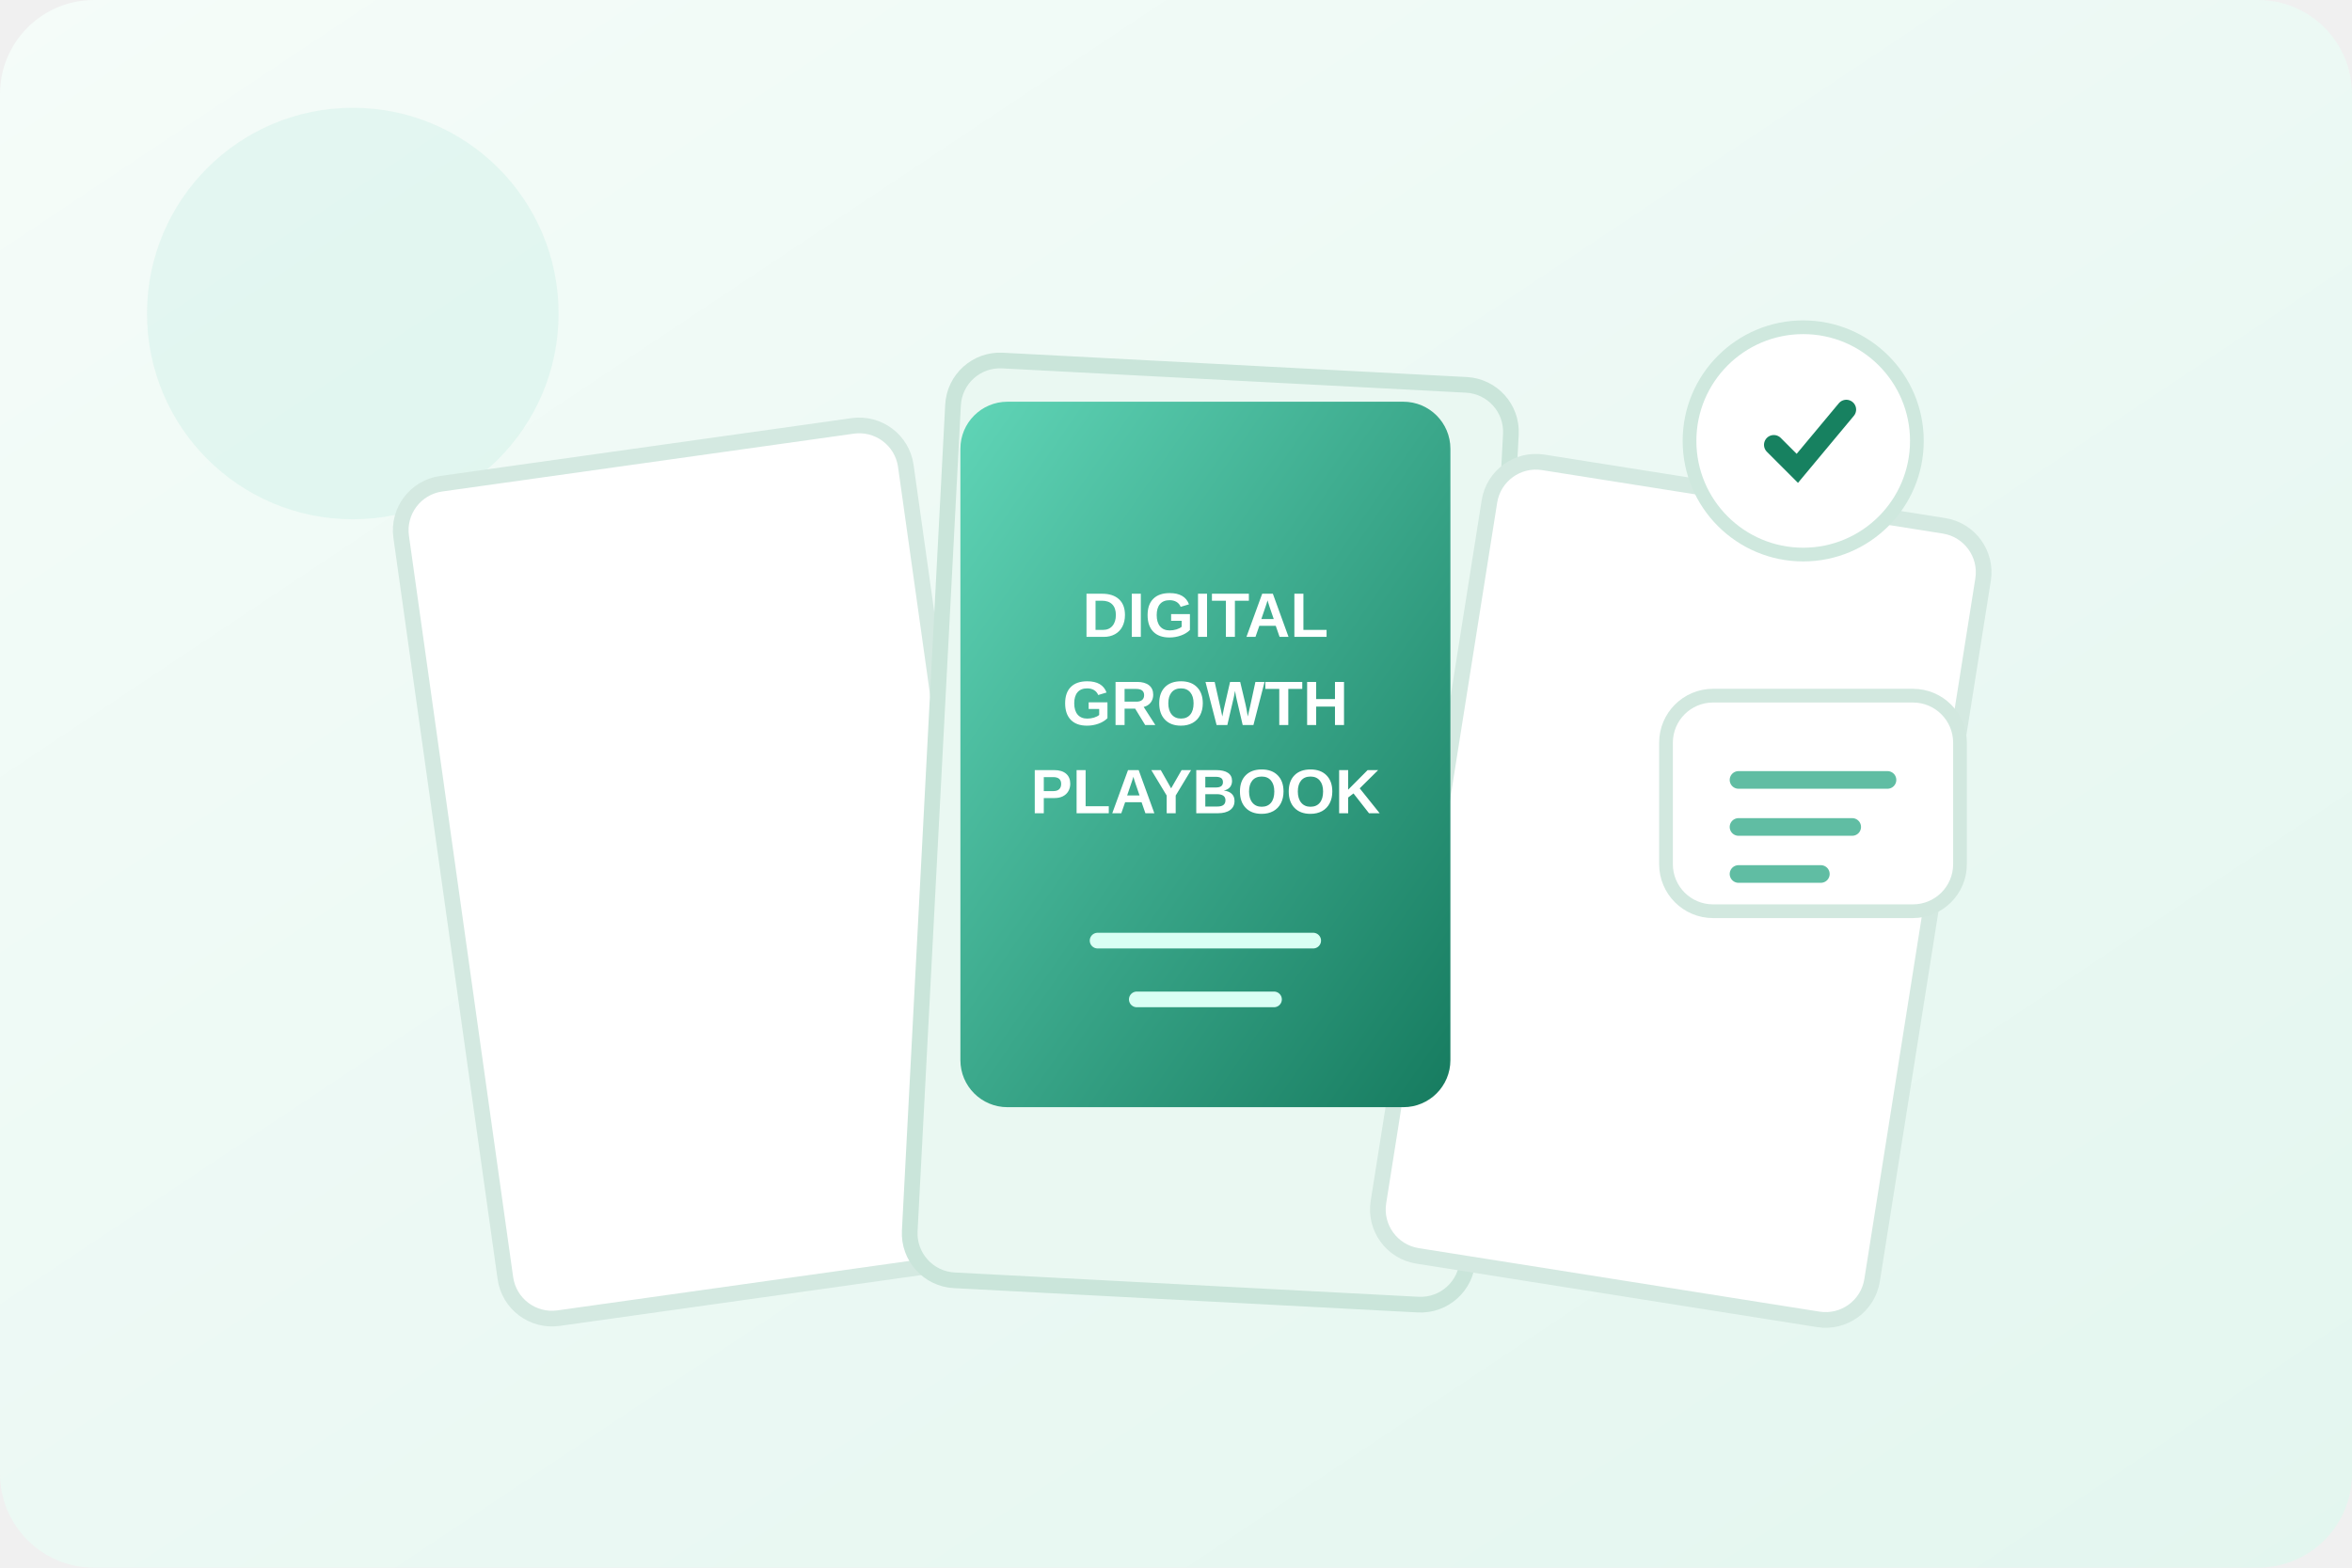
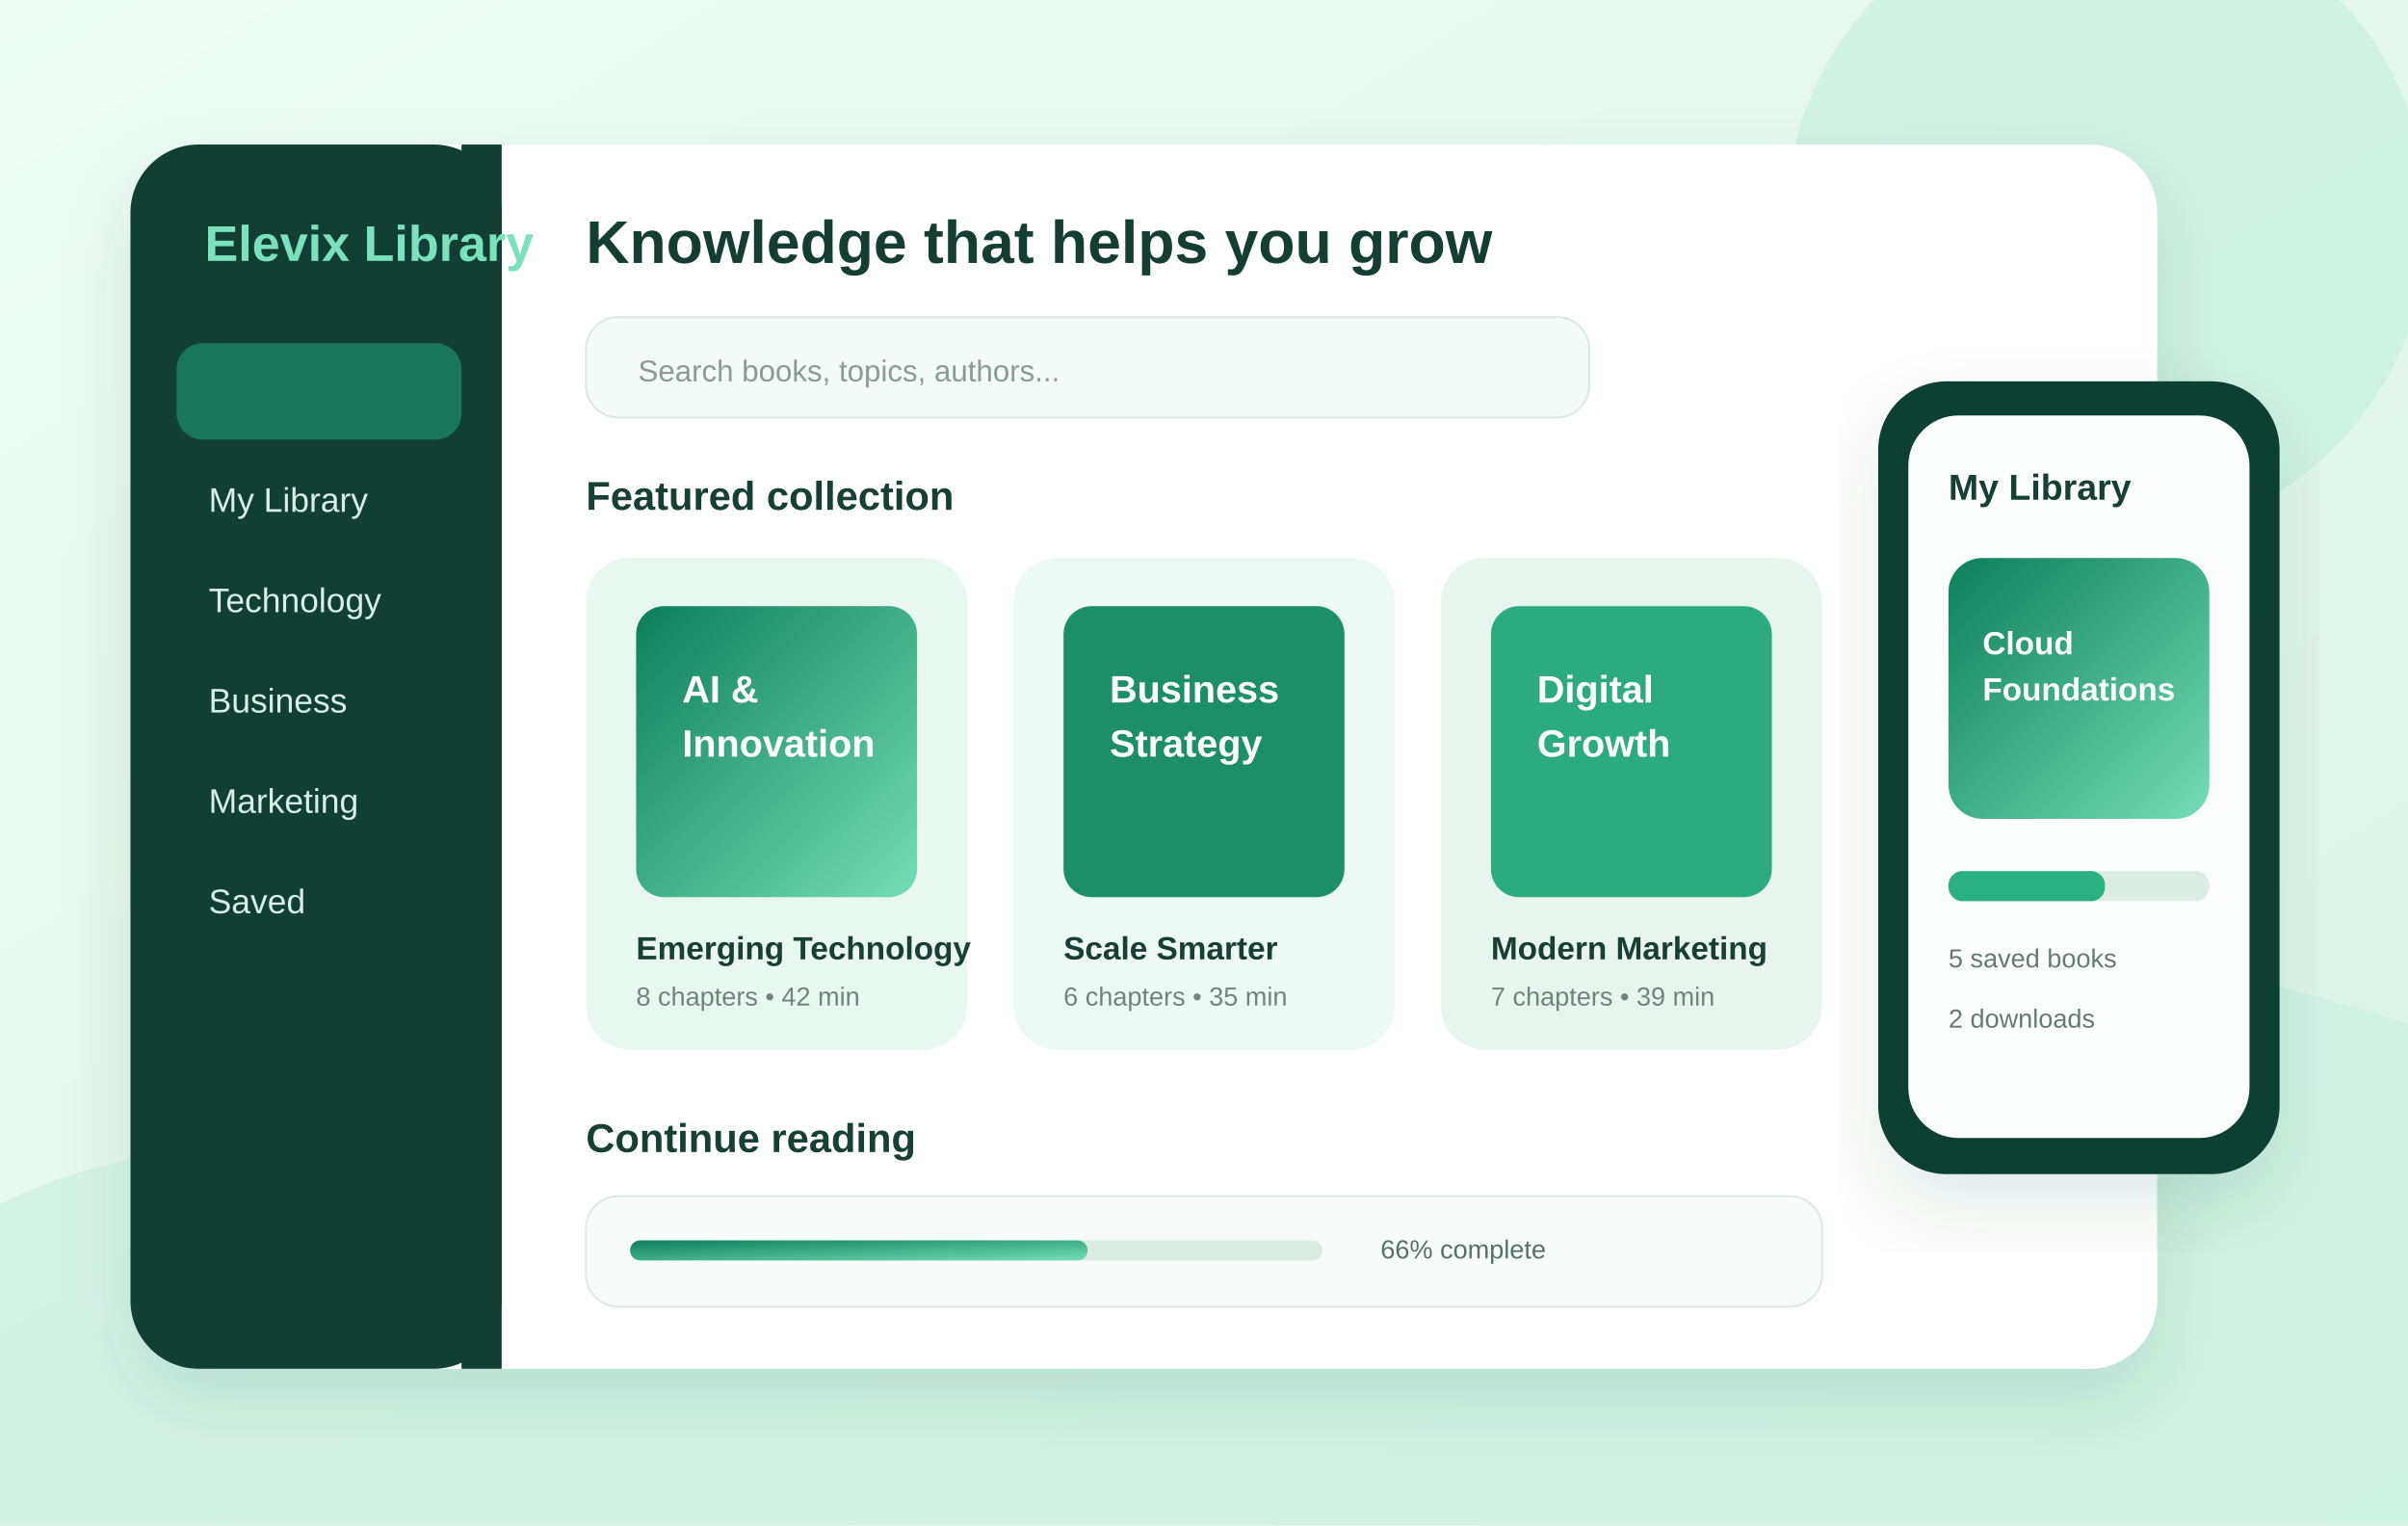
- <svg xmlns="http://www.w3.org/2000/svg" viewBox="0 0 1200 800">
+ <svg xmlns="http://www.w3.org/2000/svg" width="1200" height="760" viewBox="0 0 1200 760" role="img" aria-label="Digital ebook library dashboard concept">
  <defs>
-     <linearGradient id="g" x1="0" y1="0" x2="1" y2="1">
-       <stop stop-color="#f5fcf9" />
-       <stop offset="1" stop-color="#e3f6ef" />
+     <linearGradient id="bg2" x1="0" y1="0" x2="1" y2="1">
+       <stop stop-color="#effcf6" />
+       <stop offset="1" stop-color="#d8f4e7" />
    </linearGradient>
-     <linearGradient id="b" x1="0" y1="0" x2="1" y2="1">
-       <stop stop-color="#60d5b7" />
-       <stop offset="1" stop-color="#167b5f" />
+     <linearGradient id="g2" x1="0" y1="0" x2="1" y2="1">
+       <stop stop-color="#0c7f5a" />
+       <stop offset="1" stop-color="#74ddb7" />
    </linearGradient>
+     <filter id="s2">
+       <feDropShadow dx="0" dy="16" stdDeviation="18" flood-color="#0d513d" flood-opacity=".12" />
+     </filter>
  </defs>
-   <rect width="1200" height="800" rx="48" fill="url(#g)" />
-   <circle cx="180" cy="160" r="105" fill="#60d5b71a" />
-   <g transform="translate(230 165)">
-     <rect x="0" y="65" width="260" height="430" rx="24" fill="#fff" stroke="#d4e9e1" stroke-width="8" transform="rotate(-8 130 280)" />
-     <rect x="245" y="25" width="285" height="470" rx="24" fill="#eaf8f2" stroke="#cae5da" stroke-width="8" transform="rotate(3 390 260)" />
-     <rect x="500" y="85" width="255" height="410" rx="24" fill="#fff" stroke="#d4e9e1" stroke-width="8" transform="rotate(9 630 290)" />
+   <rect width="1200" height="760" fill="url(#bg2)" />
+   <path d="M0 600C180 510 310 690 500 610s320-220 700-100v250H0z" fill="#c8f0e1" opacity=".6" />
+   <circle cx="1050" cy="110" r="160" fill="#c1eedc" opacity=".6" />
+   <g filter="url(#s2)">
+     <rect x="65" y="72" width="1010" height="610" rx="34" fill="#fff" />
  </g>
-   <g transform="translate(490 205)">
-     <rect width="250" height="360" rx="24" fill="url(#b)" />
-     <text x="125" y="120" text-anchor="middle" font-family="Arial, sans-serif" font-size="32" font-weight="700" fill="#fff">DIGITAL</text>
-     <text x="125" y="165" text-anchor="middle" font-family="Arial, sans-serif" font-size="32" font-weight="700" fill="#fff">GROWTH</text>
-     <text x="125" y="210" text-anchor="middle" font-family="Arial, sans-serif" font-size="32" font-weight="700" fill="#fff">PLAYBOOK</text>
-     <path d="M70 275h110" stroke="#d9fff4" stroke-width="8" stroke-linecap="round" />
-     <path d="M90 305h70" stroke="#d9fff4" stroke-width="8" stroke-linecap="round" />
+   <rect x="65" y="72" width="185" height="610" rx="34" fill="#113f33" />
+   <rect x="230" y="72" width="20" height="610" fill="#113f33" />
+   <text x="102" y="130" fill="#7be1bc" font-family="Arial" font-size="25" font-weight="700">Elevix Library</text>
+   <g font-family="Arial" font-size="17" fill="#d8eee6">
+     <text x="104" y="205">Discover</text>
+     <text x="104" y="255">My Library</text>
+     <text x="104" y="305">Technology</text>
+     <text x="104" y="355">Business</text>
+     <text x="104" y="405">Marketing</text>
+     <text x="104" y="455">Saved</text>
  </g>
-   <g transform="translate(920 225)">
-     <circle cx="0" cy="0" r="58" fill="#fff" stroke="#cfe8de" stroke-width="7" />
-     <path d="M-15 2l12 12 25-30" fill="none" stroke="#178160" stroke-width="10" stroke-linecap="round" />
+   <rect x="88" y="171" width="142" height="48" rx="13" fill="#1a765b" />
+   <text x="292" y="131" font-family="Arial" font-size="30" font-weight="700" fill="#153e32">Knowledge that helps you grow</text>
+   <rect x="292" y="158" width="500" height="50" rx="16" fill="#f4faf7" stroke="#dbe9e3" />
+   <text x="318" y="190" font-family="Arial" font-size="15" fill="#8a9a94">Search books, topics, authors...</text>
+   <text x="292" y="254" font-family="Arial" font-size="20" font-weight="700" fill="#173f33">Featured collection</text>
+   <g>
+     <rect x="292" y="278" width="190" height="245" rx="22" fill="#e9f7f1" />
+     <rect x="505" y="278" width="190" height="245" rx="22" fill="#edf9f4" />
+     <rect x="718" y="278" width="190" height="245" rx="22" fill="#e8f5ef" />
+     <rect x="317" y="302" width="140" height="145" rx="14" fill="url(#g2)" />
+     <rect x="530" y="302" width="140" height="145" rx="14" fill="#1d8f68" />
+     <rect x="743" y="302" width="140" height="145" rx="14" fill="#2cab81" />
+     <g fill="#fff" font-family="Arial" font-weight="700">
+       <text x="340" y="350" font-size="19">AI &amp;</text>
+       <text x="340" y="377" font-size="19">Innovation</text>
+       <text x="553" y="350" font-size="19">Business</text>
+       <text x="553" y="377" font-size="19">Strategy</text>
+       <text x="766" y="350" font-size="19">Digital</text>
+       <text x="766" y="377" font-size="19">Growth</text>
+     </g>
+     <g font-family="Arial">
+       <text x="317" y="478" font-size="16" font-weight="700" fill="#173f33">Emerging Technology</text>
+       <text x="317" y="501" font-size="13" fill="#71847c">8 chapters • 42 min</text>
+       <text x="530" y="478" font-size="16" font-weight="700" fill="#173f33">Scale Smarter</text>
+       <text x="530" y="501" font-size="13" fill="#71847c">6 chapters • 35 min</text>
+       <text x="743" y="478" font-size="16" font-weight="700" fill="#173f33">Modern Marketing</text>
+       <text x="743" y="501" font-size="13" fill="#71847c">7 chapters • 39 min</text>
+     </g>
  </g>
-   <g transform="translate(925 410)">
-     <rect x="-75" y="-55" width="150" height="110" rx="24" fill="#fff" stroke="#d2e8df" stroke-width="7" />
-     <path d="M-38 -12h76M-38 12h58M-38 36h42" stroke="#60bda3" stroke-width="9" stroke-linecap="round" />
+   <text x="292" y="574" font-family="Arial" font-size="20" font-weight="700" fill="#173f33">Continue reading</text>
+   <rect x="292" y="596" width="616" height="55" rx="16" fill="#f7fbf9" stroke="#dfeae4" />
+   <rect x="314" y="618" width="345" height="10" rx="5" fill="#d9ebe3" />
+   <rect x="314" y="618" width="228" height="10" rx="5" fill="url(#g2)" />
+   <text x="688" y="627" font-family="Arial" font-size="13" fill="#567067">66% complete</text>
+   <g filter="url(#s2)">
+     <rect x="936" y="190" width="200" height="395" rx="34" fill="#113f33" />
+     <rect x="951" y="207" width="170" height="360" rx="25" fill="#fbfefd" />
  </g>
+   <text x="971" y="249" font-family="Arial" font-size="18" font-weight="700" fill="#173f33">My Library</text>
+   <rect x="971" y="278" width="130" height="130" rx="17" fill="url(#g2)" />
+   <text x="988" y="326" font-family="Arial" font-size="16" font-weight="700" fill="#fff">Cloud</text>
+   <text x="988" y="349" font-family="Arial" font-size="16" font-weight="700" fill="#fff">Foundations</text>
+   <rect x="971" y="434" width="130" height="15" rx="7" fill="#dcebe4" />
+   <rect x="971" y="434" width="78" height="15" rx="7" fill="#2bb083" />
+   <text x="971" y="482" font-family="Arial" font-size="13" fill="#657a71">5 saved books</text>
+   <text x="971" y="512" font-family="Arial" font-size="13" fill="#657a71">2 downloads</text>
</svg>
